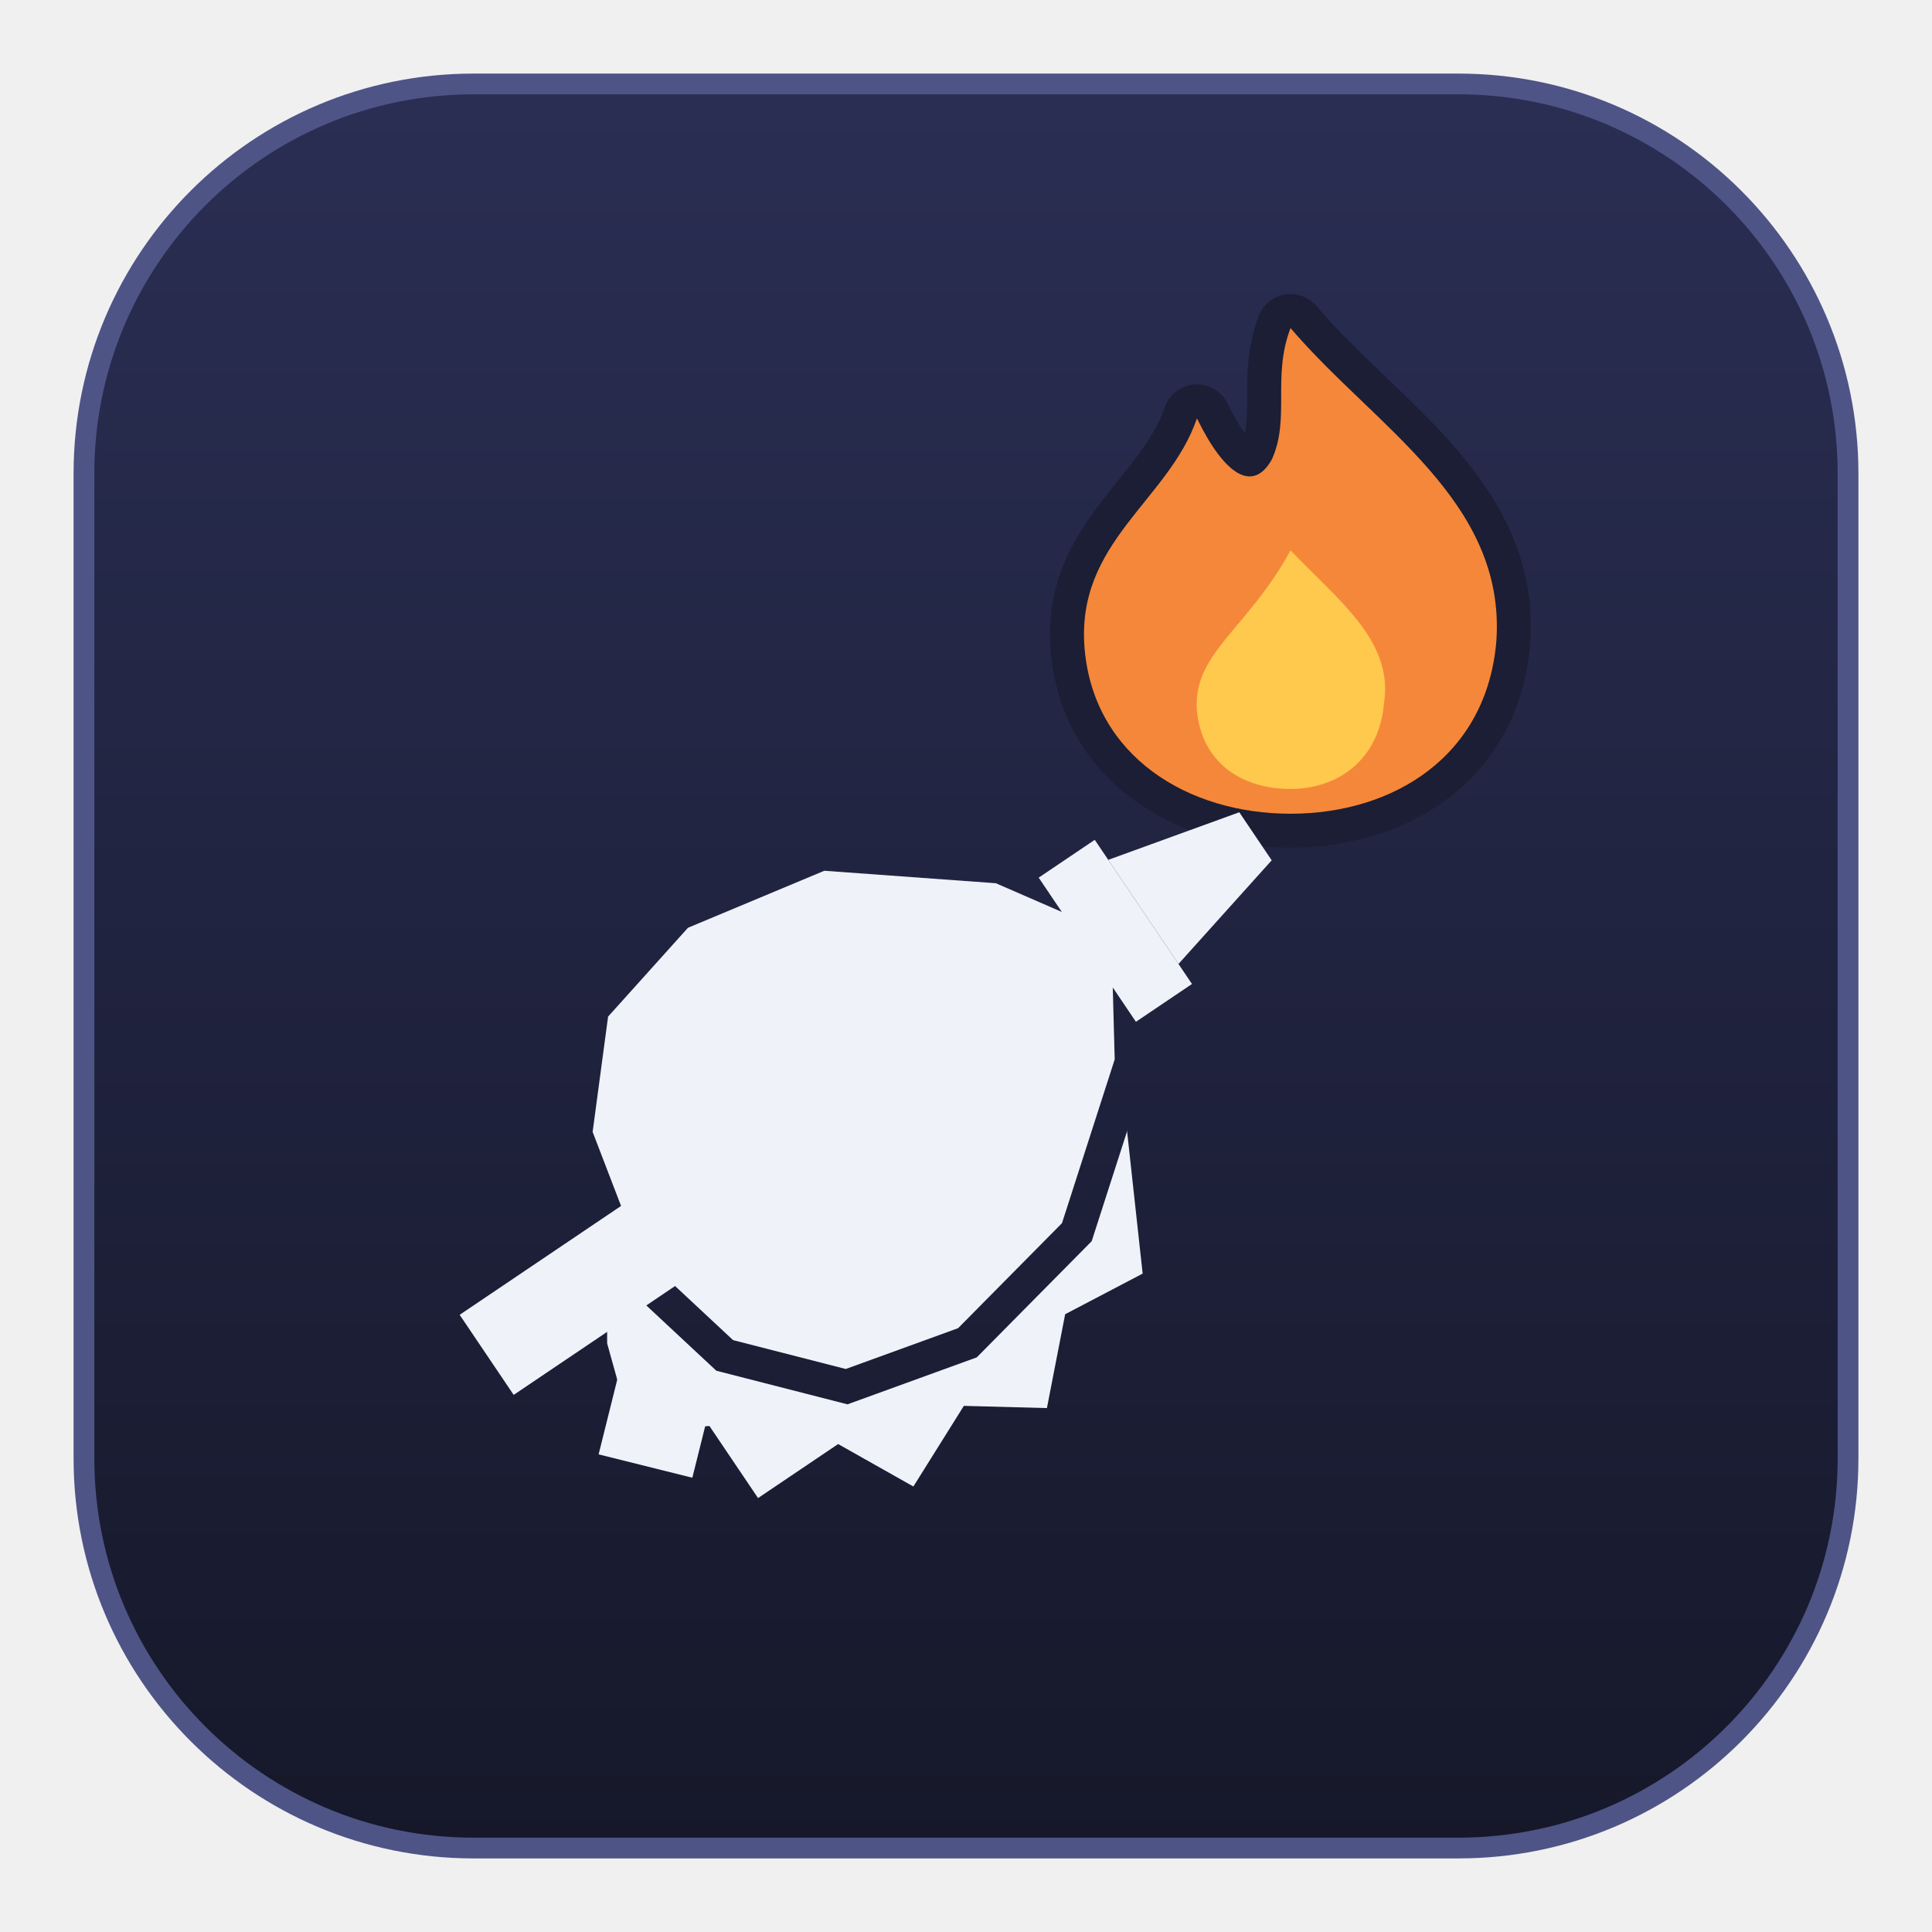
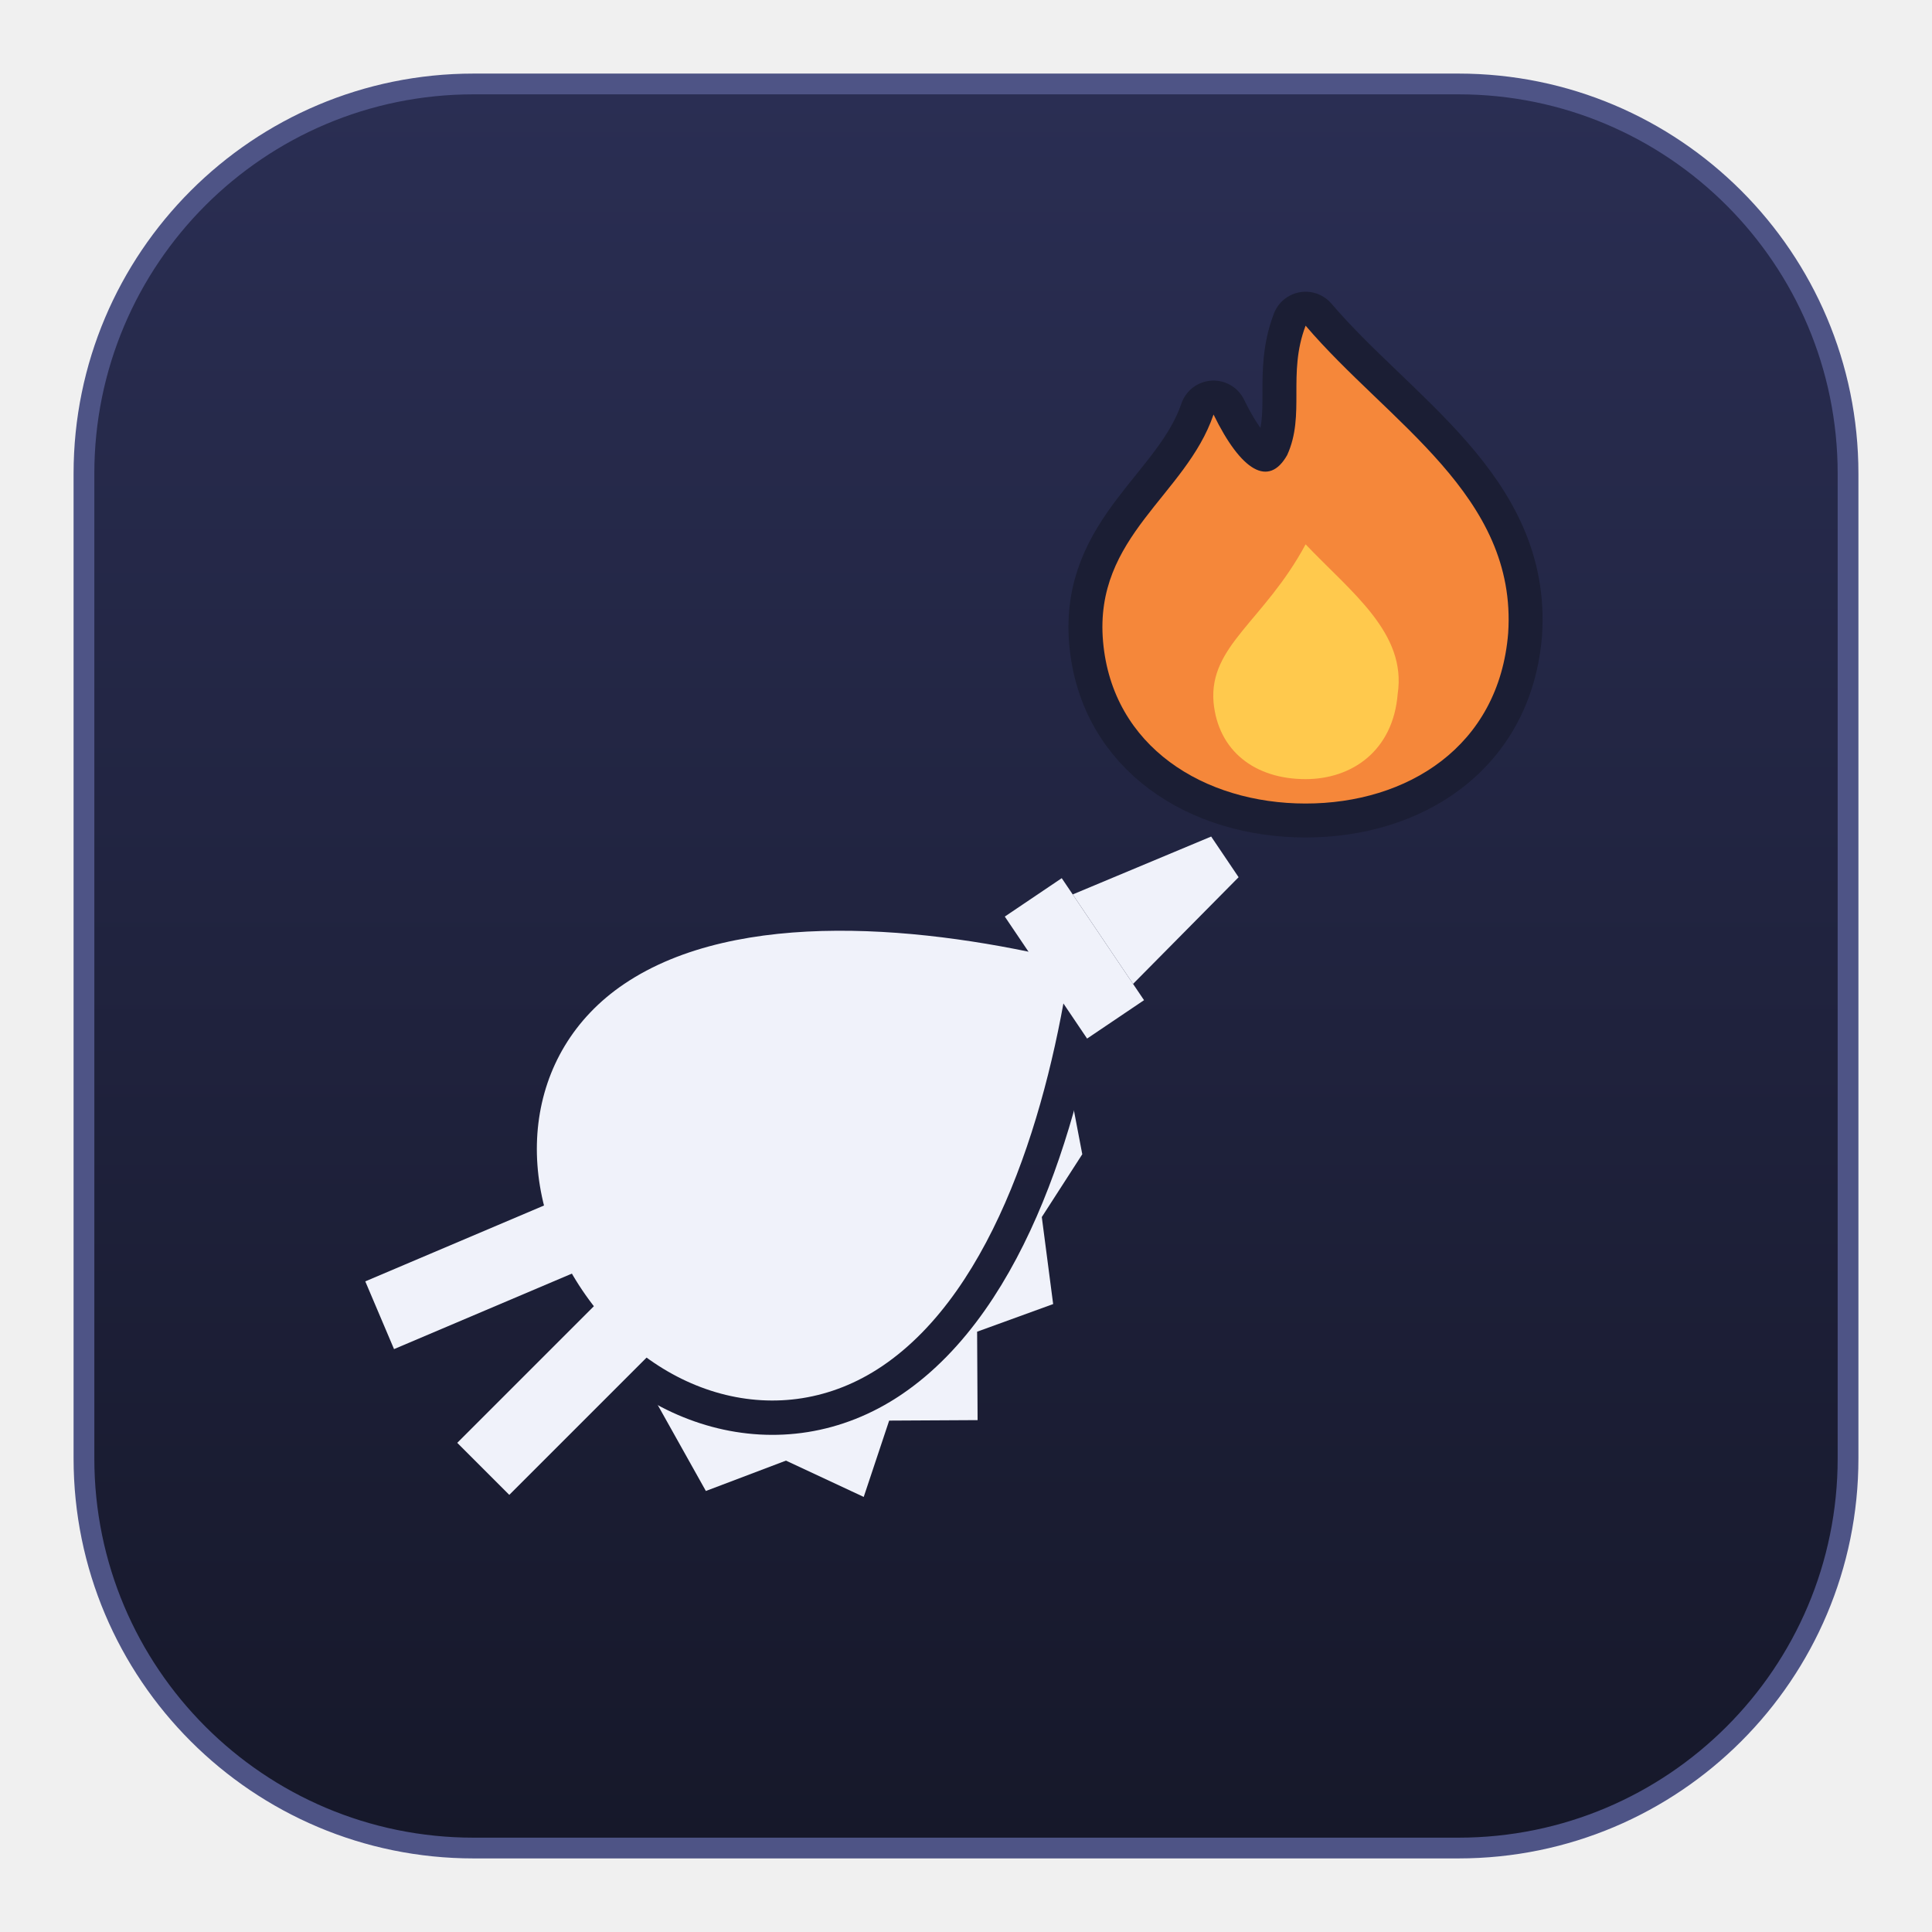
<svg xmlns="http://www.w3.org/2000/svg" viewBox="0 0 512 512" width="512" height="512">
  <defs>
    <linearGradient id="tile" x1="0" y1="0" x2="0" y2="1">
      <stop offset="0" stop-color="#2A2E53" />
      <stop offset="1" stop-color="#16182A" />
    </linearGradient>
-     <path id="board" d="M0 -64 L22 -50 L44 -22 L50 8 L44 32 L26 48 L0 54 L-26 48 L-44 32 L-50 8 L-44 -22 L-22 -50 Z" />
+     <path id="board" d="M0 -74 C22 -54 47 -24 47 4 C47 29 26 46 0 46 C-26 46 -47 29 -47 4 C-47 -24 -22 -54 0 -74 Z" />
    <mask id="leatherCut" maskUnits="userSpaceOnUse" x="-200" y="-200" width="400" height="400">
      <rect x="-200" y="-200" width="400" height="400" fill="#fff" />
-       <use href="#board" fill="#000" stroke="#000" stroke-width="14" stroke-linejoin="miter" />
+       <use href="#board" fill="#000" stroke="#000" stroke-width="14" />
    </mask>
  </defs>
  <rect x="22.25" y="22.25" width="467.5" height="467.5" rx="103.25" fill="url(#tile)" stroke="#4E5486" stroke-width="5.5" />
-   <g transform="translate(342 172) scale(1.24)">
-     <path d="M 0 -68.6 C 18 -47.5 46 -31.7 44 -1.8 C 42 22.9 22 35.2 0 35.2 C -22 35.2 -42 22.9 -44 0 C -46 -22.9 -26 -31.7 -20 -49.3 C -14 -37 -8 -33.4 -4 -40.5 C 0 -49.3 -4 -58.1 0 -68.6 Z" fill="none" stroke="#1B1E34" stroke-width="14.52" stroke-linejoin="round" />
+   <g transform="translate(346 170) scale(1.22)">
+     <path d="M 0 -68.6 C 18 -47.5 46 -31.7 44 -1.8 C 42 22.9 22 35.2 0 35.2 C -22 35.2 -42 22.9 -44 0 C -46 -22.9 -26 -31.7 -20 -49.3 C -14 -37 -8 -33.4 -4 -40.5 C 0 -49.3 -4 -58.1 0 -68.6 Z" fill="none" stroke="#1B1E34" stroke-width="14.75" stroke-linejoin="round" />
    <path d="M 0 -68.6 C 18 -47.5 46 -31.7 44 -1.8 C 42 22.9 22 35.2 0 35.2 C -22 35.2 -42 22.9 -44 0 C -46 -22.9 -26 -31.7 -20 -49.3 C -14 -37 -8 -33.4 -4 -40.5 C 0 -49.3 -4 -58.1 0 -68.6 Z" fill="#F5873A" />
    <path d="M 0 -21.1 C 10 -10.6 22 -1.8 20 11.4 C 19 23.8 10 29.9 0 29.9 C -11 29.9 -19 23.8 -20 13.2 C -21 0.9 -9 -4.4 0 -21.1 Z" fill="#FFC94D" />
  </g>
-   <g fill="#F0F2FA" transform="translate(226.6 293.2) rotate(56) scale(1.28)">
-     <g mask="url(#leatherCut)">
-       <polygon points="24,-50 62,-30 60,-12 74,2 64,16 72,34 56,42 56,62 38,62 30,76 12,70 0,62 0,0" />
-       <polygon points="-10,44 10,44 10,92 -10,92" transform="rotate(-42 0 36)" />
-     </g>
+   <g fill="#F0F2FA" transform="translate(203.9 308.5) rotate(56) scale(1.3)">
+     <polygon mask="url(#leatherCut)" points="6,-66 34,-54 40,-40 56,-32 52,-16 67,-6 57,9 67,22 52,31 48,48 0,44 0,-60" />
    <use href="#board" />
-     <polygon points="-10,44 10,44 10,92 -10,92" />
-     <polygon points="-18,-72 18,-72 18,-58 -18,-58" />
-     <polygon points="-13,-72 13,-72 6,-100 -6,-100" />
+     <polygon points="-18,40 -3,40 -3,84 -18,84" transform="rotate(11 -10 40)" />
+     <polygon points="3,40 18,40 18,84 3,84" transform="rotate(-11 10 40)" />
+     <polygon points="-15,-82 15,-82 15,-68 -15,-68" />
+     <polygon points="-11,-82 11,-82 5,-112 -5,-112" />
  </g>
</svg>
